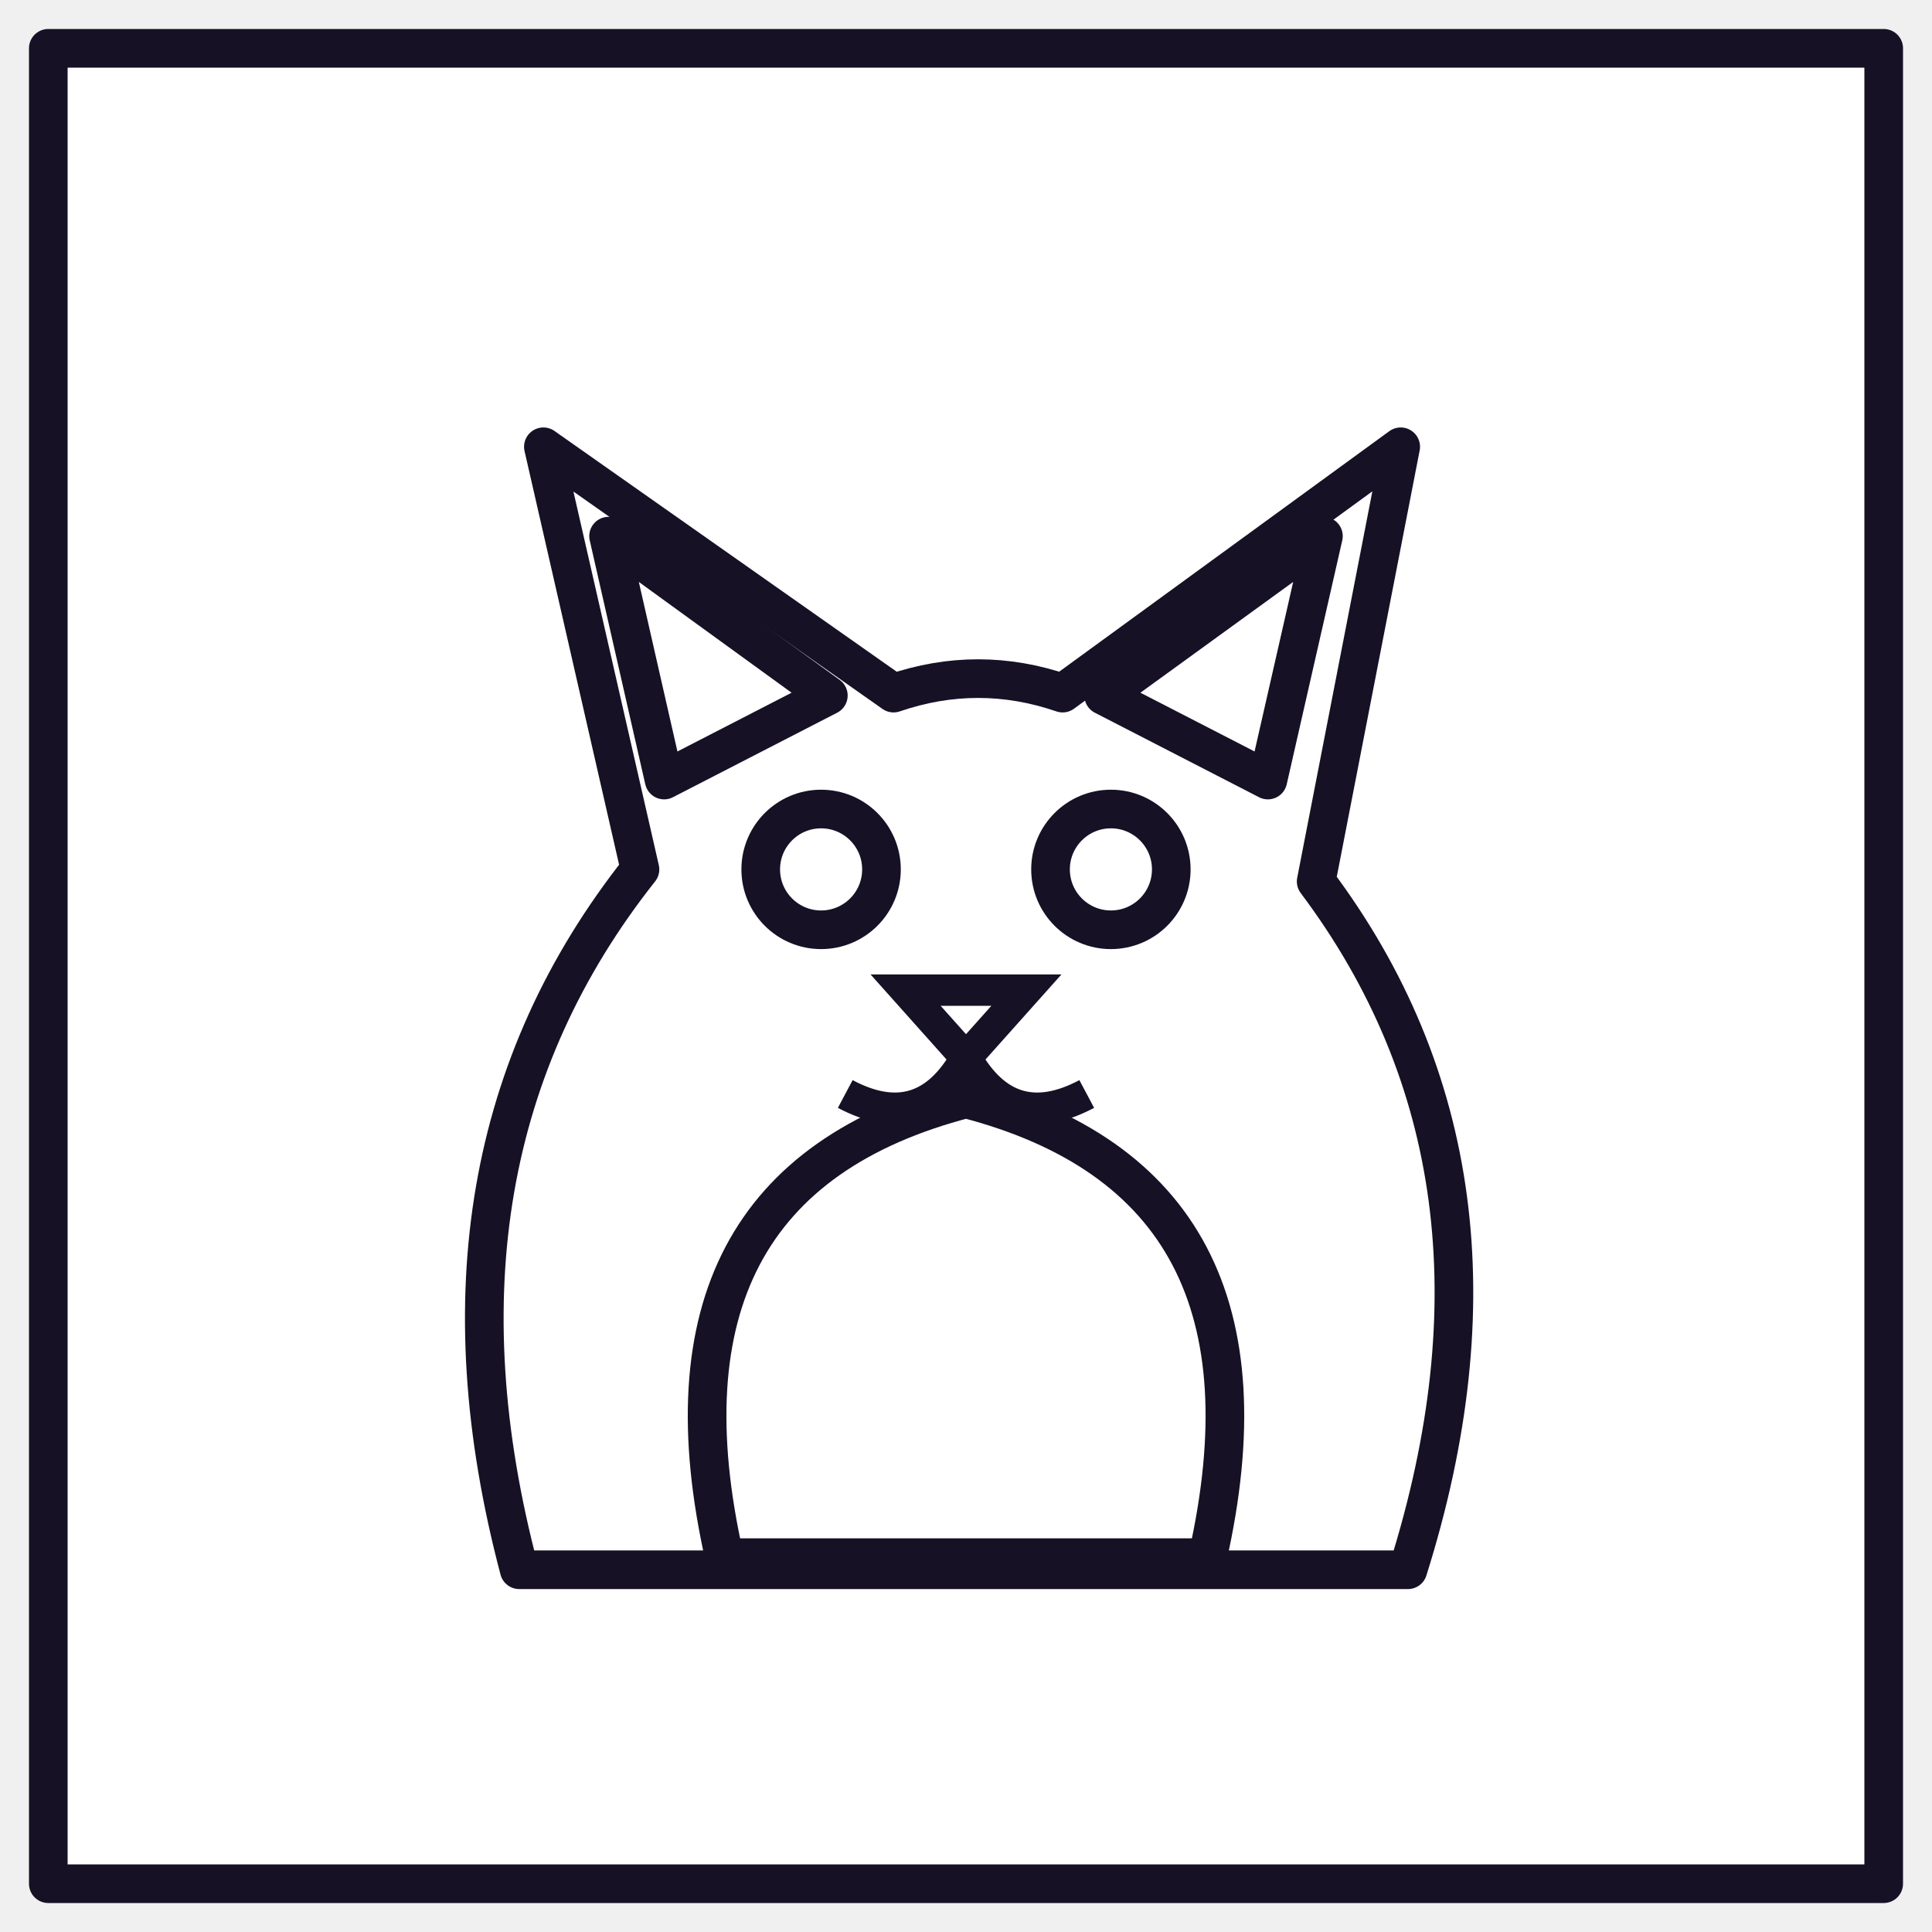
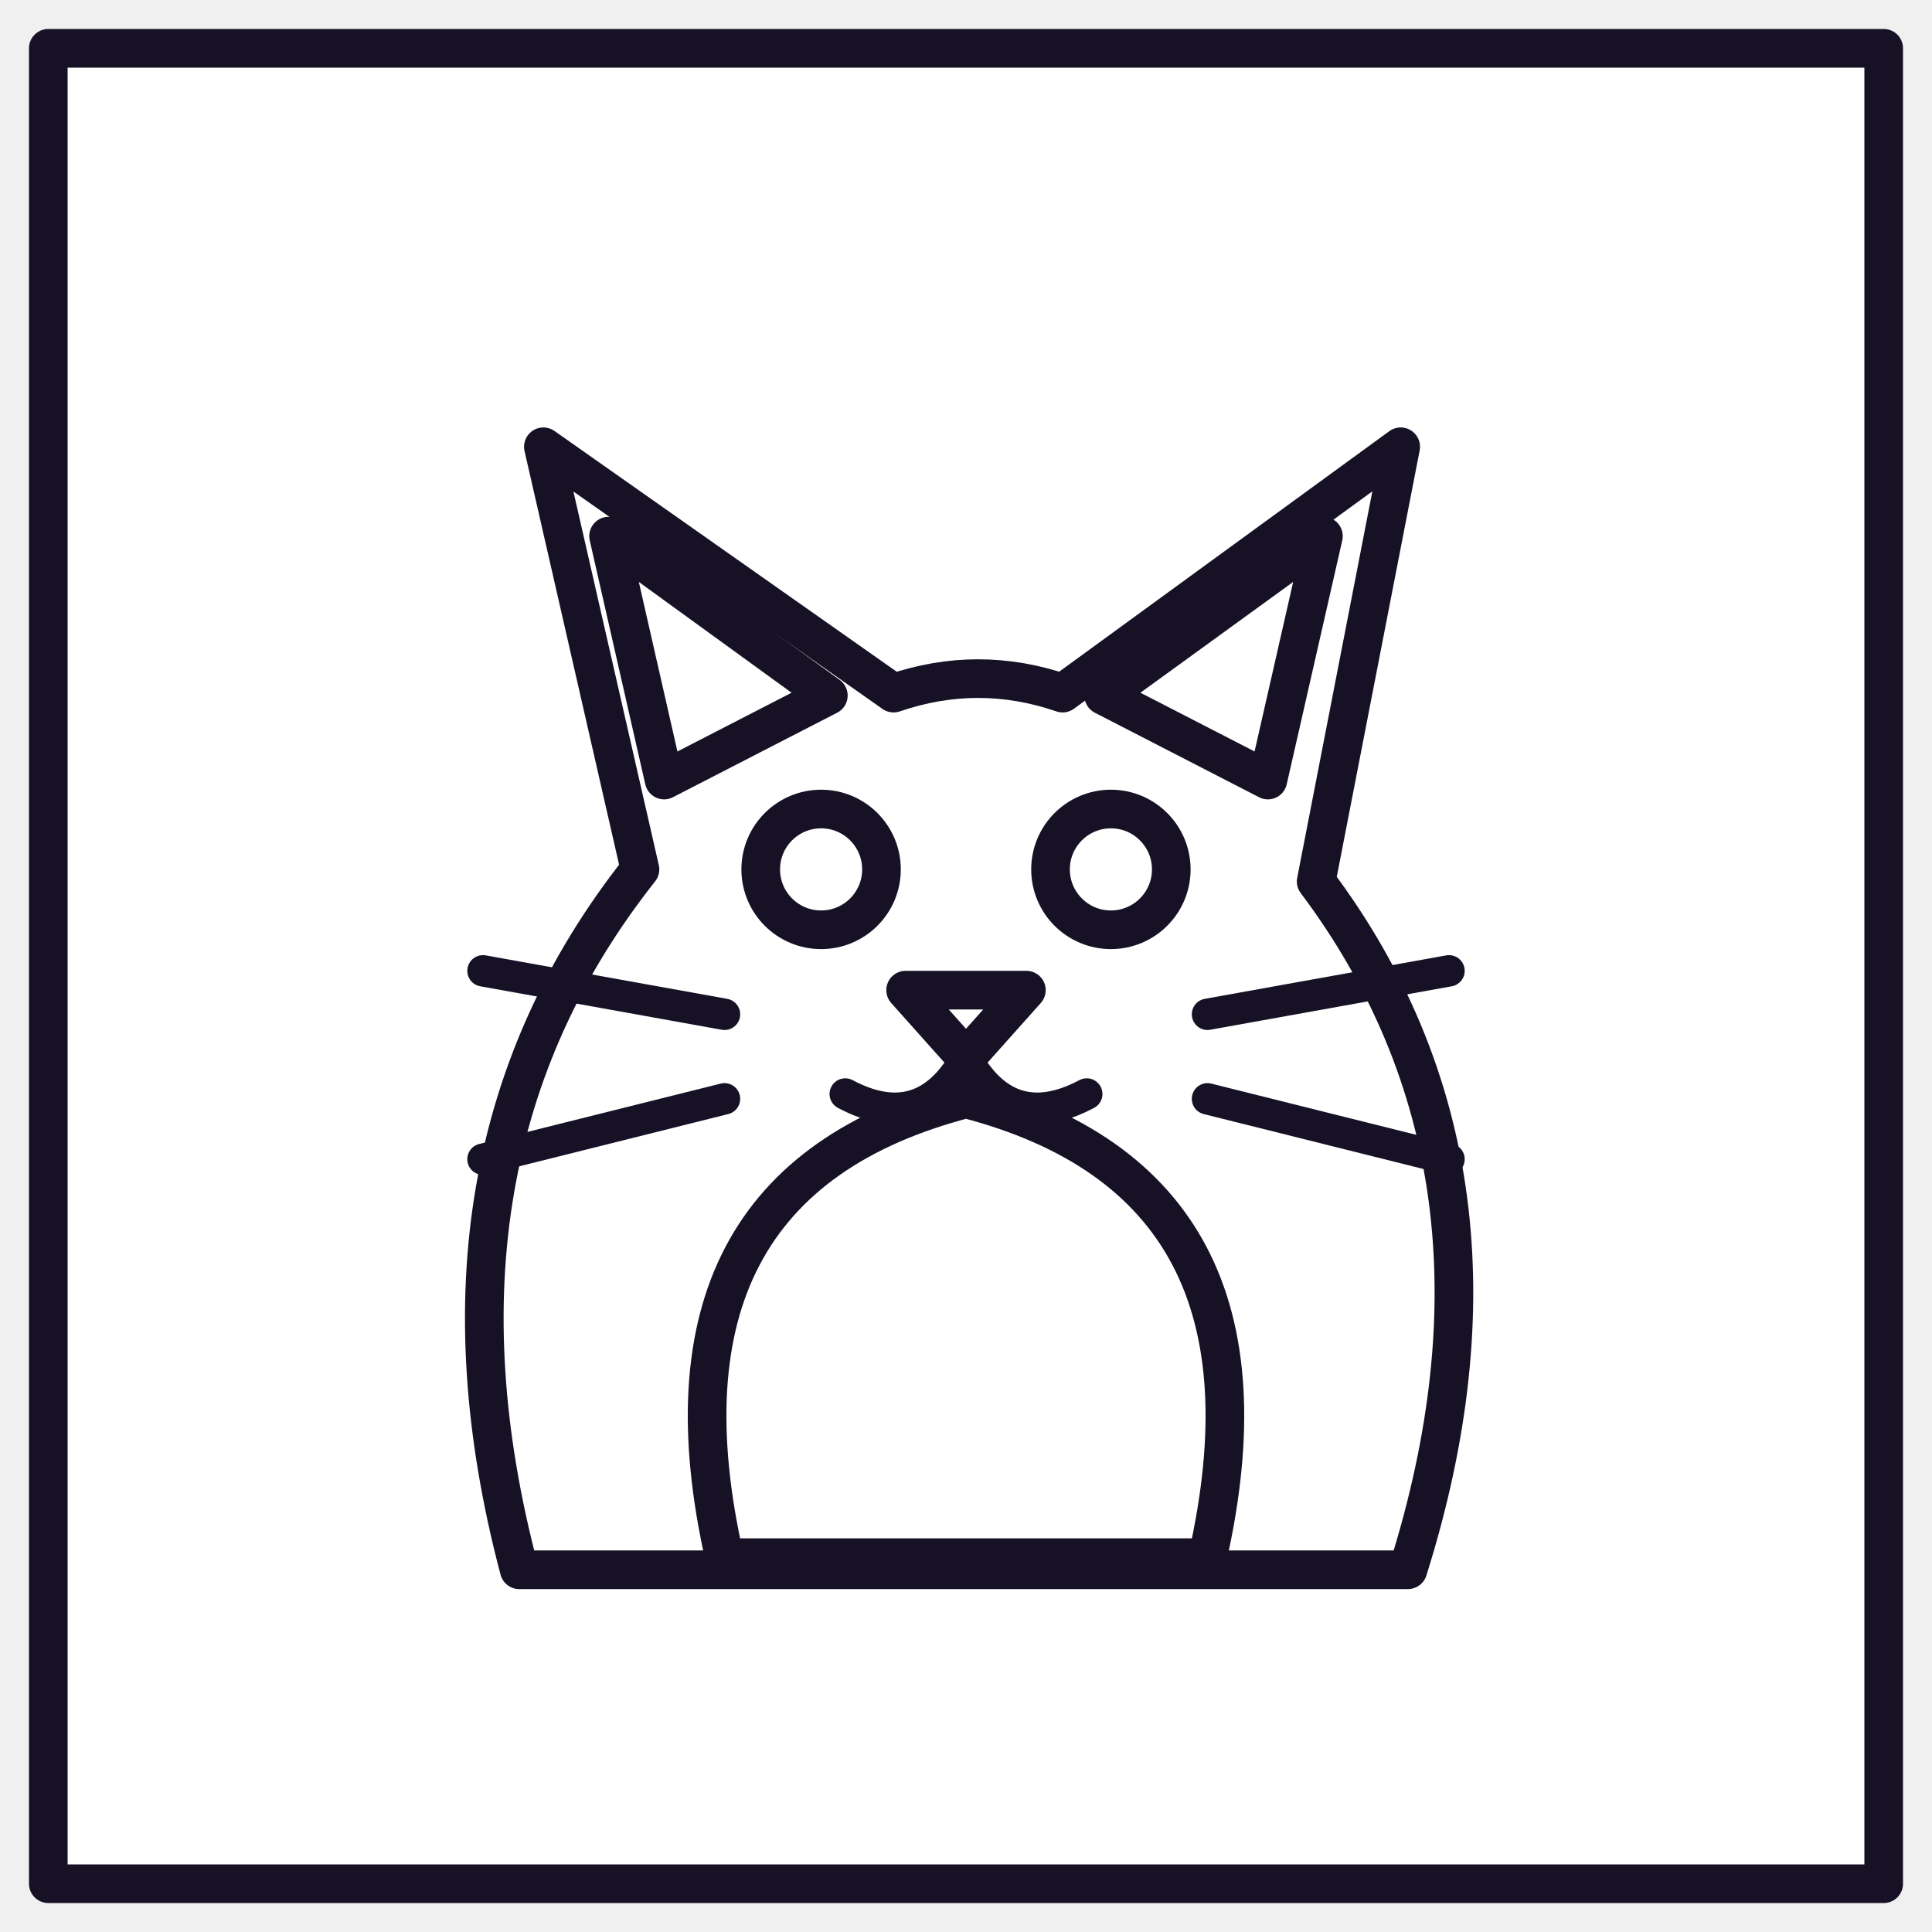
<svg xmlns="http://www.w3.org/2000/svg" viewBox="0 0 800 800">
  <g stroke="#171126" stroke-width="16" stroke-linejoin="round">
    <path class="coloring-region" data-region-id="bg" d="M20 20h760v760H20z" fill="#fff" />
    <path class="coloring-region" data-region-id="body" d="M215 650Q170 480 265 360L225 185l145 102q35-12 70 0l140-102-35 180q90 120 38 285z" fill="#fff" />
    <path class="coloring-region" data-region-id="belly" d="M300 645q-35-155 100-190 135 35 100 190z" fill="#fff" />
    <path class="coloring-region" data-region-id="ear-l" d="M252 222l91 66-68 35z" fill="#fff" />
    <path class="coloring-region" data-region-id="ear-r" d="M548 222l-91 66 68 35z" fill="#fff" />
    <circle class="coloring-region" data-region-id="eye-l" cx="340" cy="360" r="25" fill="#fff" />
    <circle class="coloring-region" data-region-id="eye-r" cx="460" cy="360" r="25" fill="#fff" />
+     <path class="coloring-region" data-region-id="nose" d="M375 410h50l-25 28z" fill="#fff" />
  </g>
-   <path d="M375 410h50l-25 28zM400 438q-18 32-50 15m50-15q18 32 50 15" fill="none" stroke="#171126" stroke-width="13" pointer-events="none" />
+   <g fill="none" stroke="#171126" stroke-width="13" stroke-linecap="round" pointer-events="none">
+     <path d="M400 438q-18 32-50 15m50-15q18 32 50 15M300 420l-100-18m100 53-100 25m300-60 100-18m-100 53 100 25" />
+   </g>
</svg>
